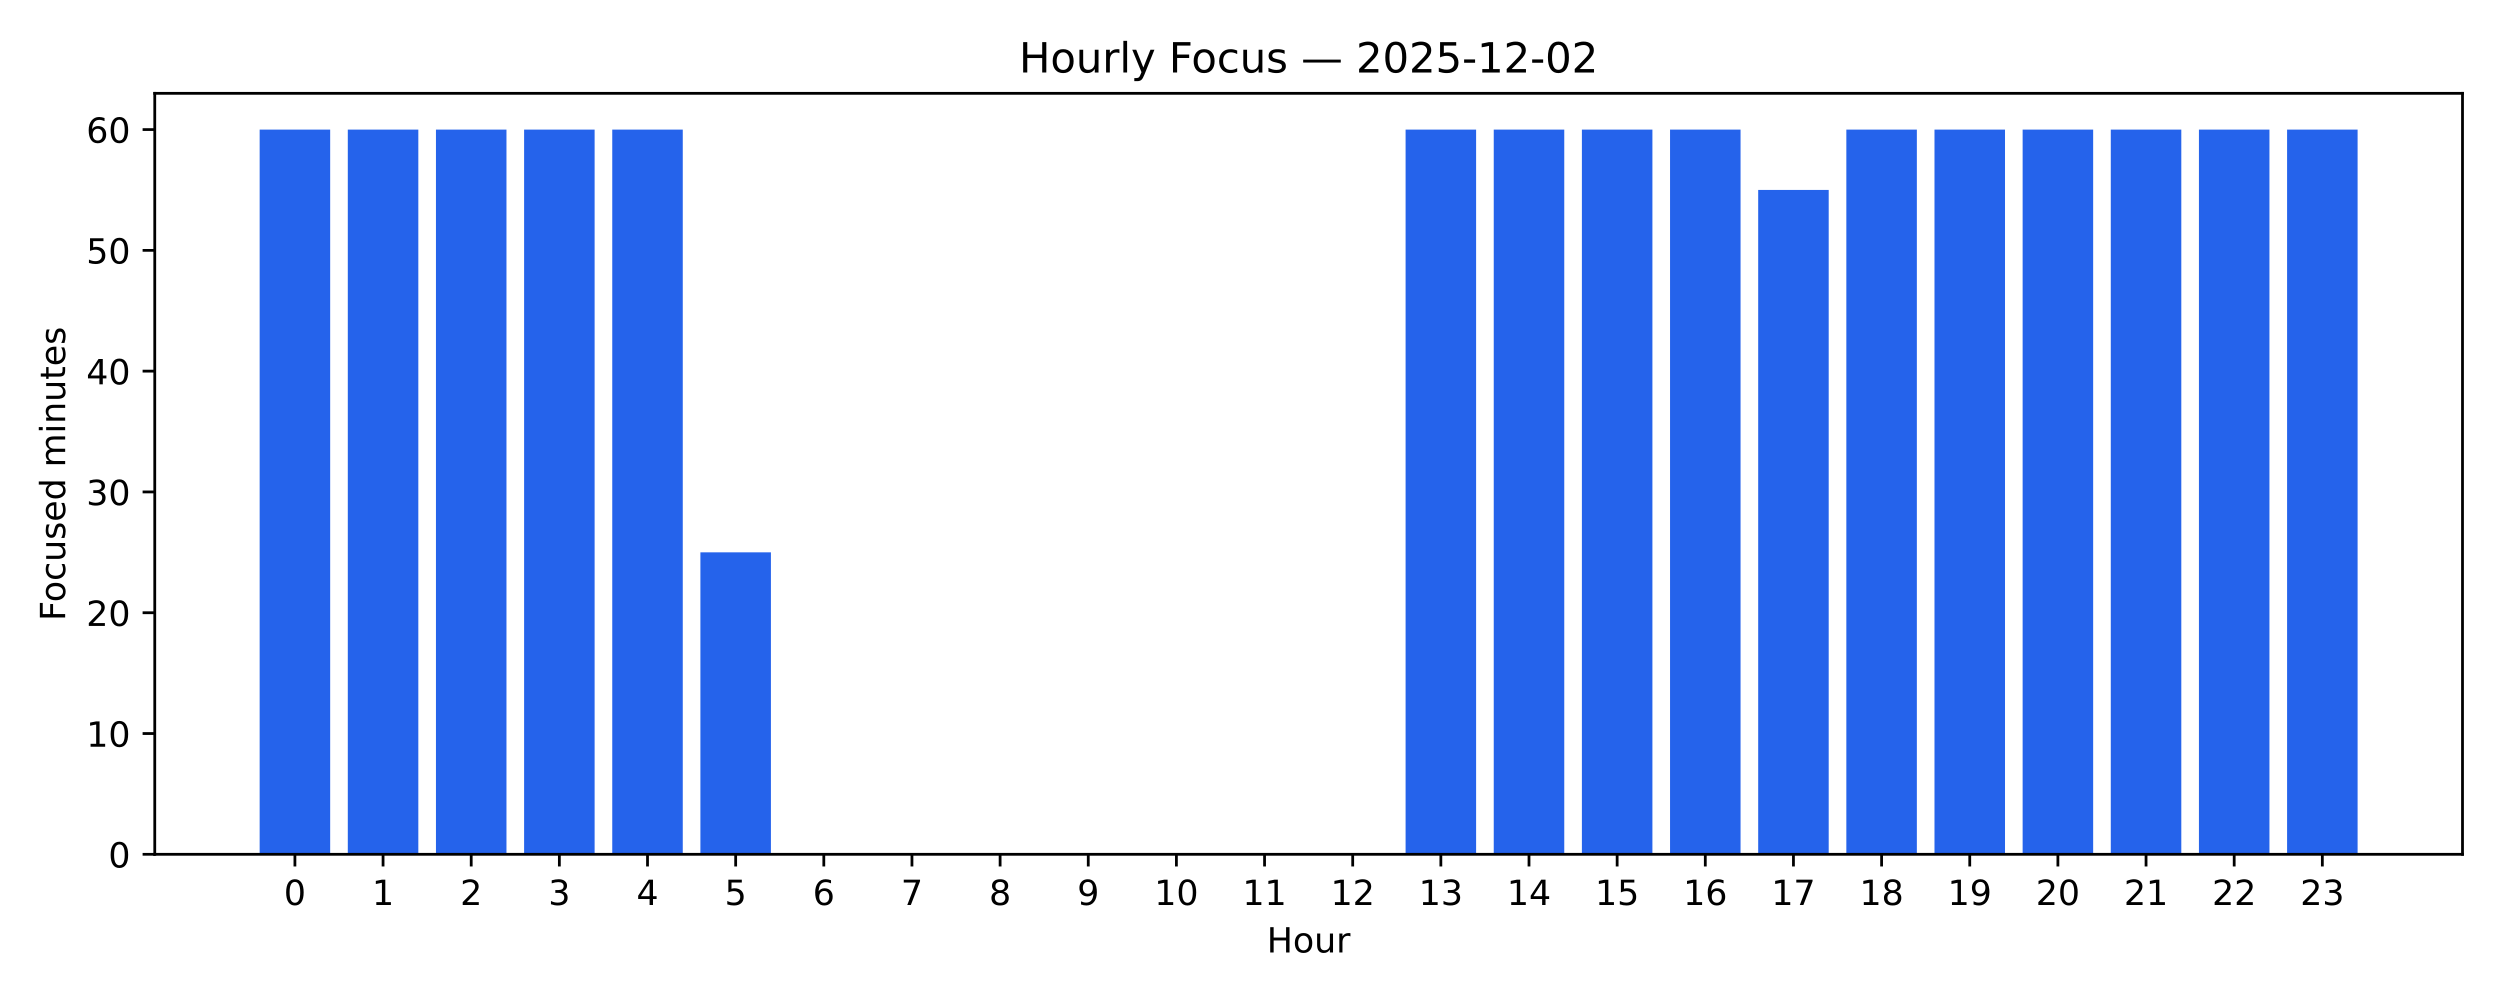
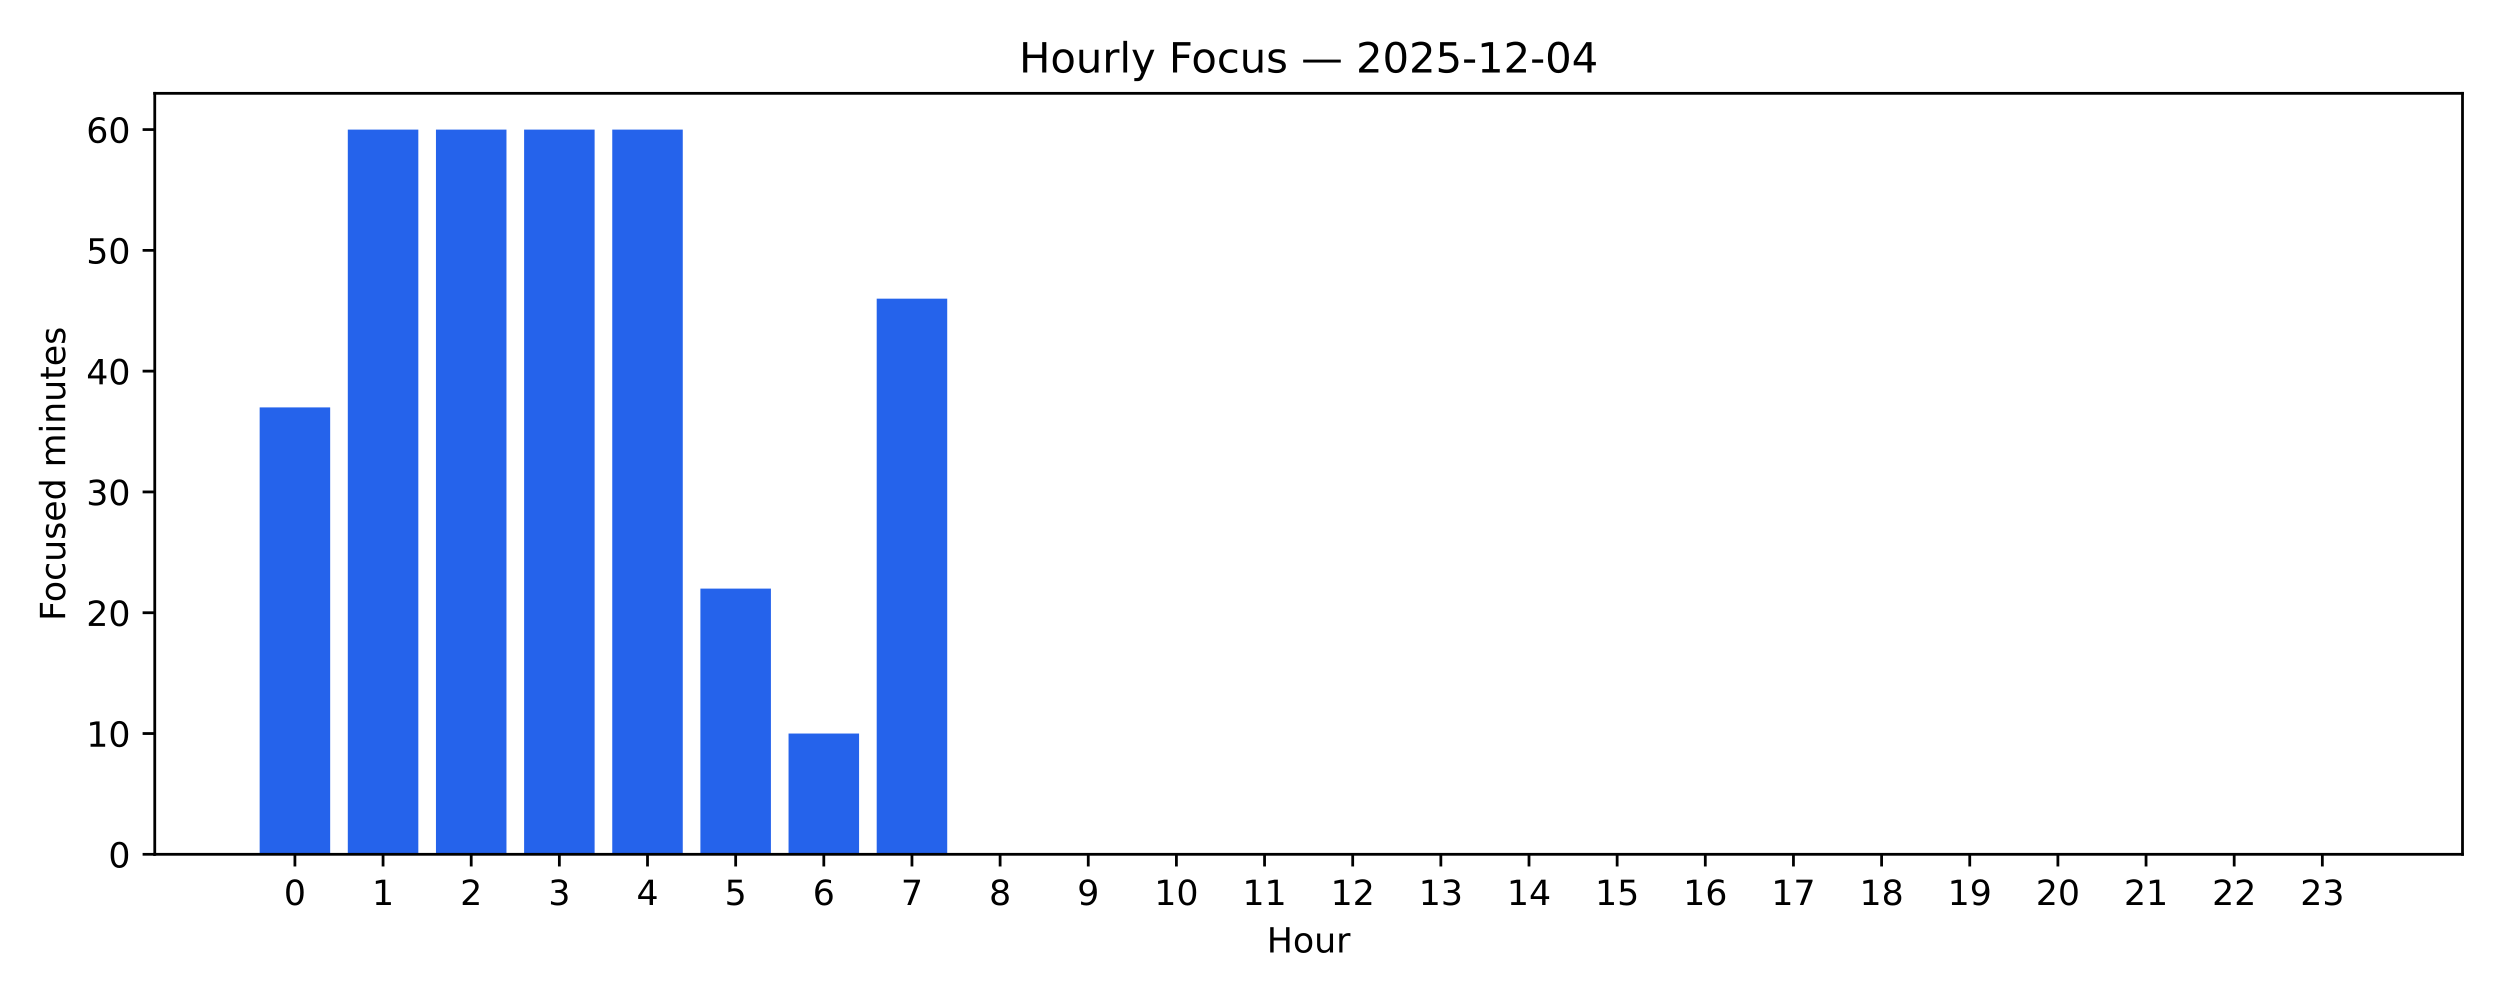
<svg xmlns="http://www.w3.org/2000/svg" xmlns:xlink="http://www.w3.org/1999/xlink" width="720pt" height="288pt" viewBox="0 0 720 288" version="1.1">
  <defs>
    <style type="text/css">*{stroke-linejoin: round; stroke-linecap: butt}</style>
  </defs>
  <g id="figure_1">
    <g id="patch_1">
      <path d="M 0 288  L 720 288  L 720 0  L 0 0  z " style="fill: #ffffff" />
    </g>
    <g id="axes_1">
      <g id="patch_2">
        <path d="M 44.57 246.04  L 709.2 246.04  L 709.2 26.88  L 44.57 26.88  z " style="fill: #ffffff" />
      </g>
      <g id="patch_3">
-         <path d="M 74.78 246.04  L 95.09 246.04  L 95.09 37.316  L 74.78 37.316  z " clip-path="url(#p744bc61adc)" style="fill: #2563eb" />
+         <path d="M 74.78 246.04  L 95.09 246.04  L 95.09 117.327  L 74.78 117.327  z " clip-path="url(#p44b646c341)" style="fill: #2563eb" />
      </g>
      <g id="patch_4">
-         <path d="M 100.167 246.04  L 120.477 246.04  L 120.477 37.316  L 100.167 37.316  z " clip-path="url(#p744bc61adc)" style="fill: #2563eb" />
+         <path d="M 100.167 246.04  L 120.477 246.04  L 120.477 37.316  L 100.167 37.316  z " clip-path="url(#p44b646c341)" style="fill: #2563eb" />
      </g>
      <g id="patch_5">
-         <path d="M 125.554 246.04  L 145.864 246.04  L 145.864 37.316  L 125.554 37.316  z " clip-path="url(#p744bc61adc)" style="fill: #2563eb" />
+         <path d="M 125.554 246.04  L 145.864 246.04  L 145.864 37.316  L 125.554 37.316  z " clip-path="url(#p44b646c341)" style="fill: #2563eb" />
      </g>
      <g id="patch_6">
-         <path d="M 150.941 246.04  L 171.251 246.04  L 171.251 37.316  L 150.941 37.316  z " clip-path="url(#p744bc61adc)" style="fill: #2563eb" />
+         <path d="M 150.941 246.04  L 171.251 246.04  L 171.251 37.316  L 150.941 37.316  z " clip-path="url(#p44b646c341)" style="fill: #2563eb" />
      </g>
      <g id="patch_7">
-         <path d="M 176.328 246.04  L 196.638 246.04  L 196.638 37.316  L 176.328 37.316  z " clip-path="url(#p744bc61adc)" style="fill: #2563eb" />
+         <path d="M 176.328 246.04  L 196.638 246.04  L 196.638 37.316  L 176.328 37.316  z " clip-path="url(#p44b646c341)" style="fill: #2563eb" />
      </g>
      <g id="patch_8">
-         <path d="M 201.715 246.04  L 222.025 246.04  L 222.025 159.072  L 201.715 159.072  z " clip-path="url(#p744bc61adc)" style="fill: #2563eb" />
+         <path d="M 201.715 246.04  L 222.025 246.04  L 222.025 169.508  L 201.715 169.508  z " clip-path="url(#p44b646c341)" style="fill: #2563eb" />
      </g>
      <g id="patch_9">
-         <path d="M 227.102 246.04  L 247.412 246.04  L 247.412 246.04  L 227.102 246.04  z " clip-path="url(#p744bc61adc)" style="fill: #2563eb" />
+         <path d="M 227.102 246.04  L 247.412 246.04  L 247.412 211.253  L 227.102 211.253  z " clip-path="url(#p44b646c341)" style="fill: #2563eb" />
      </g>
      <g id="patch_10">
-         <path d="M 252.489 246.04  L 272.799 246.04  L 272.799 246.04  L 252.489 246.04  z " clip-path="url(#p744bc61adc)" style="fill: #2563eb" />
+         <path d="M 252.489 246.04  L 272.799 246.04  L 272.799 86.018  L 252.489 86.018  z " clip-path="url(#p44b646c341)" style="fill: #2563eb" />
      </g>
      <g id="patch_11">
-         <path d="M 277.876 246.04  L 298.185 246.04  L 298.185 246.04  L 277.876 246.04  z " clip-path="url(#p744bc61adc)" style="fill: #2563eb" />
+         <path d="M 277.876 246.04  L 298.185 246.04  L 298.185 246.04  L 277.876 246.04  z " clip-path="url(#p44b646c341)" style="fill: #2563eb" />
      </g>
      <g id="patch_12">
-         <path d="M 303.263 246.04  L 323.572 246.04  L 323.572 246.04  L 303.263 246.04  z " clip-path="url(#p744bc61adc)" style="fill: #2563eb" />
+         <path d="M 303.263 246.04  L 323.572 246.04  L 323.572 246.04  L 303.263 246.04  z " clip-path="url(#p44b646c341)" style="fill: #2563eb" />
      </g>
      <g id="patch_13">
-         <path d="M 328.65 246.04  L 348.959 246.04  L 348.959 246.04  L 328.65 246.04  z " clip-path="url(#p744bc61adc)" style="fill: #2563eb" />
+         <path d="M 328.65 246.04  L 348.959 246.04  L 348.959 246.04  L 328.65 246.04  z " clip-path="url(#p44b646c341)" style="fill: #2563eb" />
      </g>
      <g id="patch_14">
-         <path d="M 354.037 246.04  L 374.346 246.04  L 374.346 246.04  L 354.037 246.04  z " clip-path="url(#p744bc61adc)" style="fill: #2563eb" />
+         <path d="M 354.037 246.04  L 374.346 246.04  L 374.346 246.04  L 354.037 246.04  z " clip-path="url(#p44b646c341)" style="fill: #2563eb" />
      </g>
      <g id="patch_15">
-         <path d="M 379.424 246.04  L 399.733 246.04  L 399.733 246.04  L 379.424 246.04  z " clip-path="url(#p744bc61adc)" style="fill: #2563eb" />
+         <path d="M 379.424 246.04  L 399.733 246.04  L 399.733 246.04  L 379.424 246.04  z " clip-path="url(#p44b646c341)" style="fill: #2563eb" />
      </g>
      <g id="patch_16">
-         <path d="M 404.811 246.04  L 425.12 246.04  L 425.12 37.316  L 404.811 37.316  z " clip-path="url(#p744bc61adc)" style="fill: #2563eb" />
+         <path d="M 404.811 246.04  L 425.12 246.04  L 425.12 246.04  L 404.811 246.04  z " clip-path="url(#p44b646c341)" style="fill: #2563eb" />
      </g>
      <g id="patch_17">
-         <path d="M 430.198 246.04  L 450.507 246.04  L 450.507 37.316  L 430.198 37.316  z " clip-path="url(#p744bc61adc)" style="fill: #2563eb" />
+         <path d="M 430.198 246.04  L 450.507 246.04  L 450.507 246.04  L 430.198 246.04  z " clip-path="url(#p44b646c341)" style="fill: #2563eb" />
      </g>
      <g id="patch_18">
-         <path d="M 455.585 246.04  L 475.894 246.04  L 475.894 37.316  L 455.585 37.316  z " clip-path="url(#p744bc61adc)" style="fill: #2563eb" />
+         <path d="M 455.585 246.04  L 475.894 246.04  L 475.894 246.04  L 455.585 246.04  z " clip-path="url(#p44b646c341)" style="fill: #2563eb" />
      </g>
      <g id="patch_19">
-         <path d="M 480.971 246.04  L 501.281 246.04  L 501.281 37.316  L 480.971 37.316  z " clip-path="url(#p744bc61adc)" style="fill: #2563eb" />
+         <path d="M 480.971 246.04  L 501.281 246.04  L 501.281 246.04  L 480.971 246.04  z " clip-path="url(#p44b646c341)" style="fill: #2563eb" />
      </g>
      <g id="patch_20">
-         <path d="M 506.358 246.04  L 526.668 246.04  L 526.668 54.71  L 506.358 54.71  z " clip-path="url(#p744bc61adc)" style="fill: #2563eb" />
+         <path d="M 506.358 246.04  L 526.668 246.04  L 526.668 246.04  L 506.358 246.04  z " clip-path="url(#p44b646c341)" style="fill: #2563eb" />
      </g>
      <g id="patch_21">
-         <path d="M 531.745 246.04  L 552.055 246.04  L 552.055 37.316  L 531.745 37.316  z " clip-path="url(#p744bc61adc)" style="fill: #2563eb" />
+         <path d="M 531.745 246.04  L 552.055 246.04  L 552.055 246.04  L 531.745 246.04  z " clip-path="url(#p44b646c341)" style="fill: #2563eb" />
      </g>
      <g id="patch_22">
-         <path d="M 557.132 246.04  L 577.442 246.04  L 577.442 37.316  L 557.132 37.316  z " clip-path="url(#p744bc61adc)" style="fill: #2563eb" />
+         <path d="M 557.132 246.04  L 577.442 246.04  L 577.442 246.04  L 557.132 246.04  z " clip-path="url(#p44b646c341)" style="fill: #2563eb" />
      </g>
      <g id="patch_23">
-         <path d="M 582.519 246.04  L 602.829 246.04  L 602.829 37.316  L 582.519 37.316  z " clip-path="url(#p744bc61adc)" style="fill: #2563eb" />
+         <path d="M 582.519 246.04  L 602.829 246.04  L 602.829 246.04  L 582.519 246.04  z " clip-path="url(#p44b646c341)" style="fill: #2563eb" />
      </g>
      <g id="patch_24">
-         <path d="M 607.906 246.04  L 628.216 246.04  L 628.216 37.316  L 607.906 37.316  z " clip-path="url(#p744bc61adc)" style="fill: #2563eb" />
+         <path d="M 607.906 246.04  L 628.216 246.04  L 628.216 246.04  L 607.906 246.04  z " clip-path="url(#p44b646c341)" style="fill: #2563eb" />
      </g>
      <g id="patch_25">
-         <path d="M 633.293 246.04  L 653.603 246.04  L 653.603 37.316  L 633.293 37.316  z " clip-path="url(#p744bc61adc)" style="fill: #2563eb" />
+         <path d="M 633.293 246.04  L 653.603 246.04  L 653.603 246.04  L 633.293 246.04  z " clip-path="url(#p44b646c341)" style="fill: #2563eb" />
      </g>
      <g id="patch_26">
-         <path d="M 658.68 246.04  L 678.99 246.04  L 678.99 37.316  L 658.68 37.316  z " clip-path="url(#p744bc61adc)" style="fill: #2563eb" />
+         <path d="M 658.68 246.04  L 678.99 246.04  L 678.99 246.04  L 658.68 246.04  z " clip-path="url(#p44b646c341)" style="fill: #2563eb" />
      </g>
      <g id="matplotlib.axis_1">
        <g id="xtick_1">
          <g id="line2d_1">
            <defs>
-               <path id="m85d4007781" d="M 0 0  L 0 3.5  " style="stroke: #000000; stroke-width: 0.8" />
+               <path id="ma6673af08f" d="M 0 0  L 0 3.5  " style="stroke: #000000; stroke-width: 0.8" />
            </defs>
            <g>
-               <use xlink:href="#m85d4007781" x="84.935" y="246.04" style="stroke: #000000; stroke-width: 0.8" />
+               <use xlink:href="#ma6673af08f" x="84.935" y="246.04" style="stroke: #000000; stroke-width: 0.8" />
            </g>
          </g>
          <g id="text_1">
            <g transform="translate(81.75398 260.6384) scale(0.1 -0.1)">
              <defs>
                <path id="DejaVuSans-30" d="M 2034 4250  Q 1547 4250 1301 3770  Q 1056 3291 1056 2328  Q 1056 1369 1301 889  Q 1547 409 2034 409  Q 2525 409 2770 889  Q 3016 1369 3016 2328  Q 3016 3291 2770 3770  Q 2525 4250 2034 4250  z M 2034 4750  Q 2819 4750 3233 4129  Q 3647 3509 3647 2328  Q 3647 1150 3233 529  Q 2819 -91 2034 -91  Q 1250 -91 836 529  Q 422 1150 422 2328  Q 422 3509 836 4129  Q 1250 4750 2034 4750  z " transform="scale(0.015625)" />
              </defs>
              <use xlink:href="#DejaVuSans-30" />
            </g>
          </g>
        </g>
        <g id="xtick_2">
          <g id="line2d_2">
            <g>
-               <use xlink:href="#m85d4007781" x="110.322" y="246.04" style="stroke: #000000; stroke-width: 0.8" />
+               <use xlink:href="#ma6673af08f" x="110.322" y="246.04" style="stroke: #000000; stroke-width: 0.8" />
            </g>
          </g>
          <g id="text_2">
            <g transform="translate(107.1409 260.6384) scale(0.1 -0.1)">
              <defs>
                <path id="DejaVuSans-31" d="M 794 531  L 1825 531  L 1825 4091  L 703 3866  L 703 4441  L 1819 4666  L 2450 4666  L 2450 531  L 3481 531  L 3481 0  L 794 0  L 794 531  z " transform="scale(0.015625)" />
              </defs>
              <use xlink:href="#DejaVuSans-31" />
            </g>
          </g>
        </g>
        <g id="xtick_3">
          <g id="line2d_3">
            <g>
-               <use xlink:href="#m85d4007781" x="135.709" y="246.04" style="stroke: #000000; stroke-width: 0.8" />
+               <use xlink:href="#ma6673af08f" x="135.709" y="246.04" style="stroke: #000000; stroke-width: 0.8" />
            </g>
          </g>
          <g id="text_3">
            <g transform="translate(132.5279 260.6384) scale(0.1 -0.1)">
              <defs>
                <path id="DejaVuSans-32" d="M 1228 531  L 3431 531  L 3431 0  L 469 0  L 469 531  Q 828 903 1448 1529  Q 2069 2156 2228 2338  Q 2531 2678 2651 2914  Q 2772 3150 2772 3378  Q 2772 3750 2511 3984  Q 2250 4219 1831 4219  Q 1534 4219 1204 4116  Q 875 4013 500 3803  L 500 4441  Q 881 4594 1212 4672  Q 1544 4750 1819 4750  Q 2544 4750 2975 4387  Q 3406 4025 3406 3419  Q 3406 3131 3298 2873  Q 3191 2616 2906 2266  Q 2828 2175 2409 1742  Q 1991 1309 1228 531  z " transform="scale(0.015625)" />
              </defs>
              <use xlink:href="#DejaVuSans-32" />
            </g>
          </g>
        </g>
        <g id="xtick_4">
          <g id="line2d_4">
            <g>
-               <use xlink:href="#m85d4007781" x="161.096" y="246.04" style="stroke: #000000; stroke-width: 0.8" />
+               <use xlink:href="#ma6673af08f" x="161.096" y="246.04" style="stroke: #000000; stroke-width: 0.8" />
            </g>
          </g>
          <g id="text_4">
            <g transform="translate(157.9148 260.6384) scale(0.1 -0.1)">
              <defs>
                <path id="DejaVuSans-33" d="M 2597 2516  Q 3050 2419 3304 2112  Q 3559 1806 3559 1356  Q 3559 666 3084 287  Q 2609 -91 1734 -91  Q 1441 -91 1130 -33  Q 819 25 488 141  L 488 750  Q 750 597 1062 519  Q 1375 441 1716 441  Q 2309 441 2620 675  Q 2931 909 2931 1356  Q 2931 1769 2642 2001  Q 2353 2234 1838 2234  L 1294 2234  L 1294 2753  L 1863 2753  Q 2328 2753 2575 2939  Q 2822 3125 2822 3475  Q 2822 3834 2567 4026  Q 2313 4219 1838 4219  Q 1578 4219 1281 4162  Q 984 4106 628 3988  L 628 4550  Q 988 4650 1302 4700  Q 1616 4750 1894 4750  Q 2613 4750 3031 4423  Q 3450 4097 3450 3541  Q 3450 3153 3228 2886  Q 3006 2619 2597 2516  z " transform="scale(0.015625)" />
              </defs>
              <use xlink:href="#DejaVuSans-33" />
            </g>
          </g>
        </g>
        <g id="xtick_5">
          <g id="line2d_5">
            <g>
-               <use xlink:href="#m85d4007781" x="186.483" y="246.04" style="stroke: #000000; stroke-width: 0.8" />
+               <use xlink:href="#ma6673af08f" x="186.483" y="246.04" style="stroke: #000000; stroke-width: 0.8" />
            </g>
          </g>
          <g id="text_5">
            <g transform="translate(183.3017 260.6384) scale(0.1 -0.1)">
              <defs>
                <path id="DejaVuSans-34" d="M 2419 4116  L 825 1625  L 2419 1625  L 2419 4116  z M 2253 4666  L 3047 4666  L 3047 1625  L 3713 1625  L 3713 1100  L 3047 1100  L 3047 0  L 2419 0  L 2419 1100  L 313 1100  L 313 1709  L 2253 4666  z " transform="scale(0.015625)" />
              </defs>
              <use xlink:href="#DejaVuSans-34" />
            </g>
          </g>
        </g>
        <g id="xtick_6">
          <g id="line2d_6">
            <g>
-               <use xlink:href="#m85d4007781" x="211.87" y="246.04" style="stroke: #000000; stroke-width: 0.8" />
+               <use xlink:href="#ma6673af08f" x="211.87" y="246.04" style="stroke: #000000; stroke-width: 0.8" />
            </g>
          </g>
          <g id="text_6">
            <g transform="translate(208.6887 260.6384) scale(0.1 -0.1)">
              <defs>
                <path id="DejaVuSans-35" d="M 691 4666  L 3169 4666  L 3169 4134  L 1269 4134  L 1269 2991  Q 1406 3038 1543 3061  Q 1681 3084 1819 3084  Q 2600 3084 3056 2656  Q 3513 2228 3513 1497  Q 3513 744 3044 326  Q 2575 -91 1722 -91  Q 1428 -91 1123 -41  Q 819 9 494 109  L 494 744  Q 775 591 1075 516  Q 1375 441 1709 441  Q 2250 441 2565 725  Q 2881 1009 2881 1497  Q 2881 1984 2565 2268  Q 2250 2553 1709 2553  Q 1456 2553 1204 2497  Q 953 2441 691 2322  L 691 4666  z " transform="scale(0.015625)" />
              </defs>
              <use xlink:href="#DejaVuSans-35" />
            </g>
          </g>
        </g>
        <g id="xtick_7">
          <g id="line2d_7">
            <g>
-               <use xlink:href="#m85d4007781" x="237.257" y="246.04" style="stroke: #000000; stroke-width: 0.8" />
+               <use xlink:href="#ma6673af08f" x="237.257" y="246.04" style="stroke: #000000; stroke-width: 0.8" />
            </g>
          </g>
          <g id="text_7">
            <g transform="translate(234.0756 260.6384) scale(0.1 -0.1)">
              <defs>
                <path id="DejaVuSans-36" d="M 2113 2584  Q 1688 2584 1439 2293  Q 1191 2003 1191 1497  Q 1191 994 1439 701  Q 1688 409 2113 409  Q 2538 409 2786 701  Q 3034 994 3034 1497  Q 3034 2003 2786 2293  Q 2538 2584 2113 2584  z M 3366 4563  L 3366 3988  Q 3128 4100 2886 4159  Q 2644 4219 2406 4219  Q 1781 4219 1451 3797  Q 1122 3375 1075 2522  Q 1259 2794 1537 2939  Q 1816 3084 2150 3084  Q 2853 3084 3261 2657  Q 3669 2231 3669 1497  Q 3669 778 3244 343  Q 2819 -91 2113 -91  Q 1303 -91 875 529  Q 447 1150 447 2328  Q 447 3434 972 4092  Q 1497 4750 2381 4750  Q 2619 4750 2861 4703  Q 3103 4656 3366 4563  z " transform="scale(0.015625)" />
              </defs>
              <use xlink:href="#DejaVuSans-36" />
            </g>
          </g>
        </g>
        <g id="xtick_8">
          <g id="line2d_8">
            <g>
-               <use xlink:href="#m85d4007781" x="262.644" y="246.04" style="stroke: #000000; stroke-width: 0.8" />
+               <use xlink:href="#ma6673af08f" x="262.644" y="246.04" style="stroke: #000000; stroke-width: 0.8" />
            </g>
          </g>
          <g id="text_8">
            <g transform="translate(259.4625 260.6384) scale(0.1 -0.1)">
              <defs>
                <path id="DejaVuSans-37" d="M 525 4666  L 3525 4666  L 3525 4397  L 1831 0  L 1172 0  L 2766 4134  L 525 4134  L 525 4666  z " transform="scale(0.015625)" />
              </defs>
              <use xlink:href="#DejaVuSans-37" />
            </g>
          </g>
        </g>
        <g id="xtick_9">
          <g id="line2d_9">
            <g>
-               <use xlink:href="#m85d4007781" x="288.031" y="246.04" style="stroke: #000000; stroke-width: 0.8" />
+               <use xlink:href="#ma6673af08f" x="288.031" y="246.04" style="stroke: #000000; stroke-width: 0.8" />
            </g>
          </g>
          <g id="text_9">
            <g transform="translate(284.8495 260.6384) scale(0.1 -0.1)">
              <defs>
                <path id="DejaVuSans-38" d="M 2034 2216  Q 1584 2216 1326 1975  Q 1069 1734 1069 1313  Q 1069 891 1326 650  Q 1584 409 2034 409  Q 2484 409 2743 651  Q 3003 894 3003 1313  Q 3003 1734 2745 1975  Q 2488 2216 2034 2216  z M 1403 2484  Q 997 2584 770 2862  Q 544 3141 544 3541  Q 544 4100 942 4425  Q 1341 4750 2034 4750  Q 2731 4750 3128 4425  Q 3525 4100 3525 3541  Q 3525 3141 3298 2862  Q 3072 2584 2669 2484  Q 3125 2378 3379 2068  Q 3634 1759 3634 1313  Q 3634 634 3220 271  Q 2806 -91 2034 -91  Q 1263 -91 848 271  Q 434 634 434 1313  Q 434 1759 690 2068  Q 947 2378 1403 2484  z M 1172 3481  Q 1172 3119 1398 2916  Q 1625 2713 2034 2713  Q 2441 2713 2670 2916  Q 2900 3119 2900 3481  Q 2900 3844 2670 4047  Q 2441 4250 2034 4250  Q 1625 4250 1398 4047  Q 1172 3844 1172 3481  z " transform="scale(0.015625)" />
              </defs>
              <use xlink:href="#DejaVuSans-38" />
            </g>
          </g>
        </g>
        <g id="xtick_10">
          <g id="line2d_10">
            <g>
-               <use xlink:href="#m85d4007781" x="313.418" y="246.04" style="stroke: #000000; stroke-width: 0.8" />
+               <use xlink:href="#ma6673af08f" x="313.418" y="246.04" style="stroke: #000000; stroke-width: 0.8" />
            </g>
          </g>
          <g id="text_10">
            <g transform="translate(310.2364 260.6384) scale(0.1 -0.1)">
              <defs>
                <path id="DejaVuSans-39" d="M 703 97  L 703 672  Q 941 559 1184 500  Q 1428 441 1663 441  Q 2288 441 2617 861  Q 2947 1281 2994 2138  Q 2813 1869 2534 1725  Q 2256 1581 1919 1581  Q 1219 1581 811 2004  Q 403 2428 403 3163  Q 403 3881 828 4315  Q 1253 4750 1959 4750  Q 2769 4750 3195 4129  Q 3622 3509 3622 2328  Q 3622 1225 3098 567  Q 2575 -91 1691 -91  Q 1453 -91 1209 -44  Q 966 3 703 97  z M 1959 2075  Q 2384 2075 2632 2365  Q 2881 2656 2881 3163  Q 2881 3666 2632 3958  Q 2384 4250 1959 4250  Q 1534 4250 1286 3958  Q 1038 3666 1038 3163  Q 1038 2656 1286 2365  Q 1534 2075 1959 2075  z " transform="scale(0.015625)" />
              </defs>
              <use xlink:href="#DejaVuSans-39" />
            </g>
          </g>
        </g>
        <g id="xtick_11">
          <g id="line2d_11">
            <g>
-               <use xlink:href="#m85d4007781" x="338.805" y="246.04" style="stroke: #000000; stroke-width: 0.8" />
+               <use xlink:href="#ma6673af08f" x="338.805" y="246.04" style="stroke: #000000; stroke-width: 0.8" />
            </g>
          </g>
          <g id="text_11">
            <g transform="translate(332.4421 260.6384) scale(0.1 -0.1)">
              <use xlink:href="#DejaVuSans-31" />
              <use xlink:href="#DejaVuSans-30" transform="translate(63.62305 0)" />
            </g>
          </g>
        </g>
        <g id="xtick_12">
          <g id="line2d_12">
            <g>
-               <use xlink:href="#m85d4007781" x="364.192" y="246.04" style="stroke: #000000; stroke-width: 0.8" />
+               <use xlink:href="#ma6673af08f" x="364.192" y="246.04" style="stroke: #000000; stroke-width: 0.8" />
            </g>
          </g>
          <g id="text_12">
            <g transform="translate(357.829 260.6384) scale(0.1 -0.1)">
              <use xlink:href="#DejaVuSans-31" />
              <use xlink:href="#DejaVuSans-31" transform="translate(63.62305 0)" />
            </g>
          </g>
        </g>
        <g id="xtick_13">
          <g id="line2d_13">
            <g>
-               <use xlink:href="#m85d4007781" x="389.578" y="246.04" style="stroke: #000000; stroke-width: 0.8" />
+               <use xlink:href="#ma6673af08f" x="389.578" y="246.04" style="stroke: #000000; stroke-width: 0.8" />
            </g>
          </g>
          <g id="text_13">
            <g transform="translate(383.216 260.6384) scale(0.1 -0.1)">
              <use xlink:href="#DejaVuSans-31" />
              <use xlink:href="#DejaVuSans-32" transform="translate(63.62305 0)" />
            </g>
          </g>
        </g>
        <g id="xtick_14">
          <g id="line2d_14">
            <g>
-               <use xlink:href="#m85d4007781" x="414.965" y="246.04" style="stroke: #000000; stroke-width: 0.8" />
+               <use xlink:href="#ma6673af08f" x="414.965" y="246.04" style="stroke: #000000; stroke-width: 0.8" />
            </g>
          </g>
          <g id="text_14">
            <g transform="translate(408.6029 260.6384) scale(0.1 -0.1)">
              <use xlink:href="#DejaVuSans-31" />
              <use xlink:href="#DejaVuSans-33" transform="translate(63.62305 0)" />
            </g>
          </g>
        </g>
        <g id="xtick_15">
          <g id="line2d_15">
            <g>
-               <use xlink:href="#m85d4007781" x="440.352" y="246.04" style="stroke: #000000; stroke-width: 0.8" />
+               <use xlink:href="#ma6673af08f" x="440.352" y="246.04" style="stroke: #000000; stroke-width: 0.8" />
            </g>
          </g>
          <g id="text_15">
            <g transform="translate(433.9898 260.6384) scale(0.1 -0.1)">
              <use xlink:href="#DejaVuSans-31" />
              <use xlink:href="#DejaVuSans-34" transform="translate(63.62305 0)" />
            </g>
          </g>
        </g>
        <g id="xtick_16">
          <g id="line2d_16">
            <g>
-               <use xlink:href="#m85d4007781" x="465.739" y="246.04" style="stroke: #000000; stroke-width: 0.8" />
+               <use xlink:href="#ma6673af08f" x="465.739" y="246.04" style="stroke: #000000; stroke-width: 0.8" />
            </g>
          </g>
          <g id="text_16">
            <g transform="translate(459.3768 260.6384) scale(0.1 -0.1)">
              <use xlink:href="#DejaVuSans-31" />
              <use xlink:href="#DejaVuSans-35" transform="translate(63.62305 0)" />
            </g>
          </g>
        </g>
        <g id="xtick_17">
          <g id="line2d_17">
            <g>
-               <use xlink:href="#m85d4007781" x="491.126" y="246.04" style="stroke: #000000; stroke-width: 0.8" />
+               <use xlink:href="#ma6673af08f" x="491.126" y="246.04" style="stroke: #000000; stroke-width: 0.8" />
            </g>
          </g>
          <g id="text_17">
            <g transform="translate(484.7637 260.6384) scale(0.1 -0.1)">
              <use xlink:href="#DejaVuSans-31" />
              <use xlink:href="#DejaVuSans-36" transform="translate(63.62305 0)" />
            </g>
          </g>
        </g>
        <g id="xtick_18">
          <g id="line2d_18">
            <g>
-               <use xlink:href="#m85d4007781" x="516.513" y="246.04" style="stroke: #000000; stroke-width: 0.8" />
+               <use xlink:href="#ma6673af08f" x="516.513" y="246.04" style="stroke: #000000; stroke-width: 0.8" />
            </g>
          </g>
          <g id="text_18">
            <g transform="translate(510.1507 260.6384) scale(0.1 -0.1)">
              <use xlink:href="#DejaVuSans-31" />
              <use xlink:href="#DejaVuSans-37" transform="translate(63.62305 0)" />
            </g>
          </g>
        </g>
        <g id="xtick_19">
          <g id="line2d_19">
            <g>
-               <use xlink:href="#m85d4007781" x="541.9" y="246.04" style="stroke: #000000; stroke-width: 0.8" />
+               <use xlink:href="#ma6673af08f" x="541.9" y="246.04" style="stroke: #000000; stroke-width: 0.8" />
            </g>
          </g>
          <g id="text_19">
            <g transform="translate(535.5376 260.6384) scale(0.1 -0.1)">
              <use xlink:href="#DejaVuSans-31" />
              <use xlink:href="#DejaVuSans-38" transform="translate(63.62305 0)" />
            </g>
          </g>
        </g>
        <g id="xtick_20">
          <g id="line2d_20">
            <g>
-               <use xlink:href="#m85d4007781" x="567.287" y="246.04" style="stroke: #000000; stroke-width: 0.8" />
+               <use xlink:href="#ma6673af08f" x="567.287" y="246.04" style="stroke: #000000; stroke-width: 0.8" />
            </g>
          </g>
          <g id="text_20">
            <g transform="translate(560.9245 260.6384) scale(0.1 -0.1)">
              <use xlink:href="#DejaVuSans-31" />
              <use xlink:href="#DejaVuSans-39" transform="translate(63.62305 0)" />
            </g>
          </g>
        </g>
        <g id="xtick_21">
          <g id="line2d_21">
            <g>
-               <use xlink:href="#m85d4007781" x="592.674" y="246.04" style="stroke: #000000; stroke-width: 0.8" />
+               <use xlink:href="#ma6673af08f" x="592.674" y="246.04" style="stroke: #000000; stroke-width: 0.8" />
            </g>
          </g>
          <g id="text_21">
            <g transform="translate(586.3115 260.6384) scale(0.1 -0.1)">
              <use xlink:href="#DejaVuSans-32" />
              <use xlink:href="#DejaVuSans-30" transform="translate(63.62305 0)" />
            </g>
          </g>
        </g>
        <g id="xtick_22">
          <g id="line2d_22">
            <g>
-               <use xlink:href="#m85d4007781" x="618.061" y="246.04" style="stroke: #000000; stroke-width: 0.8" />
+               <use xlink:href="#ma6673af08f" x="618.061" y="246.04" style="stroke: #000000; stroke-width: 0.8" />
            </g>
          </g>
          <g id="text_22">
            <g transform="translate(611.6984 260.6384) scale(0.1 -0.1)">
              <use xlink:href="#DejaVuSans-32" />
              <use xlink:href="#DejaVuSans-31" transform="translate(63.62305 0)" />
            </g>
          </g>
        </g>
        <g id="xtick_23">
          <g id="line2d_23">
            <g>
-               <use xlink:href="#m85d4007781" x="643.448" y="246.04" style="stroke: #000000; stroke-width: 0.8" />
+               <use xlink:href="#ma6673af08f" x="643.448" y="246.04" style="stroke: #000000; stroke-width: 0.8" />
            </g>
          </g>
          <g id="text_23">
            <g transform="translate(637.0853 260.6384) scale(0.1 -0.1)">
              <use xlink:href="#DejaVuSans-32" />
              <use xlink:href="#DejaVuSans-32" transform="translate(63.62305 0)" />
            </g>
          </g>
        </g>
        <g id="xtick_24">
          <g id="line2d_24">
            <g>
-               <use xlink:href="#m85d4007781" x="668.835" y="246.04" style="stroke: #000000; stroke-width: 0.8" />
+               <use xlink:href="#ma6673af08f" x="668.835" y="246.04" style="stroke: #000000; stroke-width: 0.8" />
            </g>
          </g>
          <g id="text_24">
            <g transform="translate(662.4723 260.6384) scale(0.1 -0.1)">
              <use xlink:href="#DejaVuSans-32" />
              <use xlink:href="#DejaVuSans-33" transform="translate(63.62305 0)" />
            </g>
          </g>
        </g>
        <g id="text_25">
          <g transform="translate(364.8413 274.3166) scale(0.1 -0.1)">
            <defs>
              <path id="DejaVuSans-48" d="M 628 4666  L 1259 4666  L 1259 2753  L 3553 2753  L 3553 4666  L 4184 4666  L 4184 0  L 3553 0  L 3553 2222  L 1259 2222  L 1259 0  L 628 0  L 628 4666  z " transform="scale(0.015625)" />
              <path id="DejaVuSans-6f" d="M 1959 3097  Q 1497 3097 1228 2736  Q 959 2375 959 1747  Q 959 1119 1226 758  Q 1494 397 1959 397  Q 2419 397 2687 759  Q 2956 1122 2956 1747  Q 2956 2369 2687 2733  Q 2419 3097 1959 3097  z M 1959 3584  Q 2709 3584 3137 3096  Q 3566 2609 3566 1747  Q 3566 888 3137 398  Q 2709 -91 1959 -91  Q 1206 -91 779 398  Q 353 888 353 1747  Q 353 2609 779 3096  Q 1206 3584 1959 3584  z " transform="scale(0.015625)" />
              <path id="DejaVuSans-75" d="M 544 1381  L 544 3500  L 1119 3500  L 1119 1403  Q 1119 906 1312 657  Q 1506 409 1894 409  Q 2359 409 2629 706  Q 2900 1003 2900 1516  L 2900 3500  L 3475 3500  L 3475 0  L 2900 0  L 2900 538  Q 2691 219 2414 64  Q 2138 -91 1772 -91  Q 1169 -91 856 284  Q 544 659 544 1381  z M 1991 3584  L 1991 3584  z " transform="scale(0.015625)" />
              <path id="DejaVuSans-72" d="M 2631 2963  Q 2534 3019 2420 3045  Q 2306 3072 2169 3072  Q 1681 3072 1420 2755  Q 1159 2438 1159 1844  L 1159 0  L 581 0  L 581 3500  L 1159 3500  L 1159 2956  Q 1341 3275 1631 3429  Q 1922 3584 2338 3584  Q 2397 3584 2469 3576  Q 2541 3569 2628 3553  L 2631 2963  z " transform="scale(0.015625)" />
            </defs>
            <use xlink:href="#DejaVuSans-48" />
            <use xlink:href="#DejaVuSans-6f" transform="translate(75.19531 0)" />
            <use xlink:href="#DejaVuSans-75" transform="translate(136.377 0)" />
            <use xlink:href="#DejaVuSans-72" transform="translate(199.7559 0)" />
          </g>
        </g>
      </g>
      <g id="matplotlib.axis_2">
        <g id="ytick_1">
          <g id="line2d_25">
            <defs>
-               <path id="m5063d3fac4" d="M 0 0  L -3.5 0  " style="stroke: #000000; stroke-width: 0.8" />
+               <path id="me188f02cd5" d="M 0 0  L -3.5 0  " style="stroke: #000000; stroke-width: 0.8" />
            </defs>
            <g>
-               <use xlink:href="#m5063d3fac4" x="44.57" y="246.04" style="stroke: #000000; stroke-width: 0.8" />
+               <use xlink:href="#me188f02cd5" x="44.57" y="246.04" style="stroke: #000000; stroke-width: 0.8" />
            </g>
          </g>
          <g id="text_26">
            <g transform="translate(31.2075 249.8392) scale(0.1 -0.1)">
              <use xlink:href="#DejaVuSans-30" />
            </g>
          </g>
        </g>
        <g id="ytick_2">
          <g id="line2d_26">
            <g>
-               <use xlink:href="#m5063d3fac4" x="44.57" y="211.253" style="stroke: #000000; stroke-width: 0.8" />
+               <use xlink:href="#me188f02cd5" x="44.57" y="211.253" style="stroke: #000000; stroke-width: 0.8" />
            </g>
          </g>
          <g id="text_27">
            <g transform="translate(24.845 215.0519) scale(0.1 -0.1)">
              <use xlink:href="#DejaVuSans-31" />
              <use xlink:href="#DejaVuSans-30" transform="translate(63.62305 0)" />
            </g>
          </g>
        </g>
        <g id="ytick_3">
          <g id="line2d_27">
            <g>
-               <use xlink:href="#m5063d3fac4" x="44.57" y="176.465" style="stroke: #000000; stroke-width: 0.8" />
+               <use xlink:href="#me188f02cd5" x="44.57" y="176.465" style="stroke: #000000; stroke-width: 0.8" />
            </g>
          </g>
          <g id="text_28">
            <g transform="translate(24.845 180.2646) scale(0.1 -0.1)">
              <use xlink:href="#DejaVuSans-32" />
              <use xlink:href="#DejaVuSans-30" transform="translate(63.62305 0)" />
            </g>
          </g>
        </g>
        <g id="ytick_4">
          <g id="line2d_28">
            <g>
-               <use xlink:href="#m5063d3fac4" x="44.57" y="141.678" style="stroke: #000000; stroke-width: 0.8" />
+               <use xlink:href="#me188f02cd5" x="44.57" y="141.678" style="stroke: #000000; stroke-width: 0.8" />
            </g>
          </g>
          <g id="text_29">
            <g transform="translate(24.845 145.4773) scale(0.1 -0.1)">
              <use xlink:href="#DejaVuSans-33" />
              <use xlink:href="#DejaVuSans-30" transform="translate(63.62305 0)" />
            </g>
          </g>
        </g>
        <g id="ytick_5">
          <g id="line2d_29">
            <g>
-               <use xlink:href="#m5063d3fac4" x="44.57" y="106.891" style="stroke: #000000; stroke-width: 0.8" />
+               <use xlink:href="#me188f02cd5" x="44.57" y="106.891" style="stroke: #000000; stroke-width: 0.8" />
            </g>
          </g>
          <g id="text_30">
            <g transform="translate(24.845 110.69) scale(0.1 -0.1)">
              <use xlink:href="#DejaVuSans-34" />
              <use xlink:href="#DejaVuSans-30" transform="translate(63.62305 0)" />
            </g>
          </g>
        </g>
        <g id="ytick_6">
          <g id="line2d_30">
            <g>
-               <use xlink:href="#m5063d3fac4" x="44.57" y="72.103" style="stroke: #000000; stroke-width: 0.8" />
+               <use xlink:href="#me188f02cd5" x="44.57" y="72.103" style="stroke: #000000; stroke-width: 0.8" />
            </g>
          </g>
          <g id="text_31">
            <g transform="translate(24.845 75.90271) scale(0.1 -0.1)">
              <use xlink:href="#DejaVuSans-35" />
              <use xlink:href="#DejaVuSans-30" transform="translate(63.62305 0)" />
            </g>
          </g>
        </g>
        <g id="ytick_7">
          <g id="line2d_31">
            <g>
-               <use xlink:href="#m5063d3fac4" x="44.57" y="37.316" style="stroke: #000000; stroke-width: 0.8" />
+               <use xlink:href="#me188f02cd5" x="44.57" y="37.316" style="stroke: #000000; stroke-width: 0.8" />
            </g>
          </g>
          <g id="text_32">
            <g transform="translate(24.845 41.11541) scale(0.1 -0.1)">
              <use xlink:href="#DejaVuSans-36" />
              <use xlink:href="#DejaVuSans-30" transform="translate(63.62305 0)" />
            </g>
          </g>
        </g>
        <g id="text_33">
          <g transform="translate(18.76531 178.8147) rotate(-90) scale(0.1 -0.1)">
            <defs>
              <path id="DejaVuSans-46" d="M 628 4666  L 3309 4666  L 3309 4134  L 1259 4134  L 1259 2759  L 3109 2759  L 3109 2228  L 1259 2228  L 1259 0  L 628 0  L 628 4666  z " transform="scale(0.015625)" />
              <path id="DejaVuSans-63" d="M 3122 3366  L 3122 2828  Q 2878 2963 2633 3030  Q 2388 3097 2138 3097  Q 1578 3097 1268 2742  Q 959 2388 959 1747  Q 959 1106 1268 751  Q 1578 397 2138 397  Q 2388 397 2633 464  Q 2878 531 3122 666  L 3122 134  Q 2881 22 2623 -34  Q 2366 -91 2075 -91  Q 1284 -91 818 406  Q 353 903 353 1747  Q 353 2603 823 3093  Q 1294 3584 2113 3584  Q 2378 3584 2631 3529  Q 2884 3475 3122 3366  z " transform="scale(0.015625)" />
              <path id="DejaVuSans-73" d="M 2834 3397  L 2834 2853  Q 2591 2978 2328 3040  Q 2066 3103 1784 3103  Q 1356 3103 1142 2972  Q 928 2841 928 2578  Q 928 2378 1081 2264  Q 1234 2150 1697 2047  L 1894 2003  Q 2506 1872 2764 1633  Q 3022 1394 3022 966  Q 3022 478 2636 193  Q 2250 -91 1575 -91  Q 1294 -91 989 -36  Q 684 19 347 128  L 347 722  Q 666 556 975 473  Q 1284 391 1588 391  Q 1994 391 2212 530  Q 2431 669 2431 922  Q 2431 1156 2273 1281  Q 2116 1406 1581 1522  L 1381 1569  Q 847 1681 609 1914  Q 372 2147 372 2553  Q 372 3047 722 3315  Q 1072 3584 1716 3584  Q 2034 3584 2315 3537  Q 2597 3491 2834 3397  z " transform="scale(0.015625)" />
              <path id="DejaVuSans-65" d="M 3597 1894  L 3597 1613  L 953 1613  Q 991 1019 1311 708  Q 1631 397 2203 397  Q 2534 397 2845 478  Q 3156 559 3463 722  L 3463 178  Q 3153 47 2828 -22  Q 2503 -91 2169 -91  Q 1331 -91 842 396  Q 353 884 353 1716  Q 353 2575 817 3079  Q 1281 3584 2069 3584  Q 2775 3584 3186 3129  Q 3597 2675 3597 1894  z M 3022 2063  Q 3016 2534 2758 2815  Q 2500 3097 2075 3097  Q 1594 3097 1305 2825  Q 1016 2553 972 2059  L 3022 2063  z " transform="scale(0.015625)" />
              <path id="DejaVuSans-64" d="M 2906 2969  L 2906 4863  L 3481 4863  L 3481 0  L 2906 0  L 2906 525  Q 2725 213 2448 61  Q 2172 -91 1784 -91  Q 1150 -91 751 415  Q 353 922 353 1747  Q 353 2572 751 3078  Q 1150 3584 1784 3584  Q 2172 3584 2448 3432  Q 2725 3281 2906 2969  z M 947 1747  Q 947 1113 1208 752  Q 1469 391 1925 391  Q 2381 391 2643 752  Q 2906 1113 2906 1747  Q 2906 2381 2643 2742  Q 2381 3103 1925 3103  Q 1469 3103 1208 2742  Q 947 2381 947 1747  z " transform="scale(0.015625)" />
              <path id="DejaVuSans-20" transform="scale(0.015625)" />
              <path id="DejaVuSans-6d" d="M 3328 2828  Q 3544 3216 3844 3400  Q 4144 3584 4550 3584  Q 5097 3584 5394 3201  Q 5691 2819 5691 2113  L 5691 0  L 5113 0  L 5113 2094  Q 5113 2597 4934 2840  Q 4756 3084 4391 3084  Q 3944 3084 3684 2787  Q 3425 2491 3425 1978  L 3425 0  L 2847 0  L 2847 2094  Q 2847 2600 2669 2842  Q 2491 3084 2119 3084  Q 1678 3084 1418 2786  Q 1159 2488 1159 1978  L 1159 0  L 581 0  L 581 3500  L 1159 3500  L 1159 2956  Q 1356 3278 1631 3431  Q 1906 3584 2284 3584  Q 2666 3584 2933 3390  Q 3200 3197 3328 2828  z " transform="scale(0.015625)" />
              <path id="DejaVuSans-69" d="M 603 3500  L 1178 3500  L 1178 0  L 603 0  L 603 3500  z M 603 4863  L 1178 4863  L 1178 4134  L 603 4134  L 603 4863  z " transform="scale(0.015625)" />
              <path id="DejaVuSans-6e" d="M 3513 2113  L 3513 0  L 2938 0  L 2938 2094  Q 2938 2591 2744 2837  Q 2550 3084 2163 3084  Q 1697 3084 1428 2787  Q 1159 2491 1159 1978  L 1159 0  L 581 0  L 581 3500  L 1159 3500  L 1159 2956  Q 1366 3272 1645 3428  Q 1925 3584 2291 3584  Q 2894 3584 3203 3211  Q 3513 2838 3513 2113  z " transform="scale(0.015625)" />
              <path id="DejaVuSans-74" d="M 1172 4494  L 1172 3500  L 2356 3500  L 2356 3053  L 1172 3053  L 1172 1153  Q 1172 725 1289 603  Q 1406 481 1766 481  L 2356 481  L 2356 0  L 1766 0  Q 1100 0 847 248  Q 594 497 594 1153  L 594 3053  L 172 3053  L 172 3500  L 594 3500  L 594 4494  L 1172 4494  z " transform="scale(0.015625)" />
            </defs>
            <use xlink:href="#DejaVuSans-46" />
            <use xlink:href="#DejaVuSans-6f" transform="translate(53.89453 0)" />
            <use xlink:href="#DejaVuSans-63" transform="translate(115.0762 0)" />
            <use xlink:href="#DejaVuSans-75" transform="translate(170.0566 0)" />
            <use xlink:href="#DejaVuSans-73" transform="translate(233.4355 0)" />
            <use xlink:href="#DejaVuSans-65" transform="translate(285.5352 0)" />
            <use xlink:href="#DejaVuSans-64" transform="translate(347.0586 0)" />
            <use xlink:href="#DejaVuSans-20" transform="translate(410.5352 0)" />
            <use xlink:href="#DejaVuSans-6d" transform="translate(442.3223 0)" />
            <use xlink:href="#DejaVuSans-69" transform="translate(539.7344 0)" />
            <use xlink:href="#DejaVuSans-6e" transform="translate(567.5176 0)" />
            <use xlink:href="#DejaVuSans-75" transform="translate(630.8965 0)" />
            <use xlink:href="#DejaVuSans-74" transform="translate(694.2754 0)" />
            <use xlink:href="#DejaVuSans-65" transform="translate(733.4844 0)" />
            <use xlink:href="#DejaVuSans-73" transform="translate(795.0078 0)" />
          </g>
        </g>
      </g>
      <g id="patch_27">
        <path d="M 44.57 246.04  L 44.57 26.88  " style="fill: none; stroke: #000000; stroke-width: 0.8; stroke-linejoin: miter; stroke-linecap: square" />
      </g>
      <g id="patch_28">
        <path d="M 709.2 246.04  L 709.2 26.88  " style="fill: none; stroke: #000000; stroke-width: 0.8; stroke-linejoin: miter; stroke-linecap: square" />
      </g>
      <g id="patch_29">
        <path d="M 44.57 246.04  L 709.2 246.04  " style="fill: none; stroke: #000000; stroke-width: 0.8; stroke-linejoin: miter; stroke-linecap: square" />
      </g>
      <g id="patch_30">
        <path d="M 44.57 26.88  L 709.2 26.88  " style="fill: none; stroke: #000000; stroke-width: 0.8; stroke-linejoin: miter; stroke-linecap: square" />
      </g>
      <g id="text_34">
        <g transform="translate(293.4925 20.88) scale(0.12 -0.12)">
          <defs>
            <path id="DejaVuSans-6c" d="M 603 4863  L 1178 4863  L 1178 0  L 603 0  L 603 4863  z " transform="scale(0.015625)" />
            <path id="DejaVuSans-79" d="M 2059 -325  Q 1816 -950 1584 -1140  Q 1353 -1331 966 -1331  L 506 -1331  L 506 -850  L 844 -850  Q 1081 -850 1212 -737  Q 1344 -625 1503 -206  L 1606 56  L 191 3500  L 800 3500  L 1894 763  L 2988 3500  L 3597 3500  L 2059 -325  z " transform="scale(0.015625)" />
            <path id="DejaVuSans-2014" d="M 313 1978  L 6088 1978  L 6088 1528  L 313 1528  L 313 1978  z " transform="scale(0.015625)" />
            <path id="DejaVuSans-2d" d="M 313 2009  L 1997 2009  L 1997 1497  L 313 1497  L 313 2009  z " transform="scale(0.015625)" />
          </defs>
          <use xlink:href="#DejaVuSans-48" />
          <use xlink:href="#DejaVuSans-6f" transform="translate(75.19531 0)" />
          <use xlink:href="#DejaVuSans-75" transform="translate(136.377 0)" />
          <use xlink:href="#DejaVuSans-72" transform="translate(199.7559 0)" />
          <use xlink:href="#DejaVuSans-6c" transform="translate(240.8691 0)" />
          <use xlink:href="#DejaVuSans-79" transform="translate(268.6523 0)" />
          <use xlink:href="#DejaVuSans-20" transform="translate(327.832 0)" />
          <use xlink:href="#DejaVuSans-46" transform="translate(359.6191 0)" />
          <use xlink:href="#DejaVuSans-6f" transform="translate(413.5137 0)" />
          <use xlink:href="#DejaVuSans-63" transform="translate(474.6953 0)" />
          <use xlink:href="#DejaVuSans-75" transform="translate(529.6758 0)" />
          <use xlink:href="#DejaVuSans-73" transform="translate(593.0547 0)" />
          <use xlink:href="#DejaVuSans-20" transform="translate(645.1543 0)" />
          <use xlink:href="#DejaVuSans-2014" transform="translate(676.9414 0)" />
          <use xlink:href="#DejaVuSans-20" transform="translate(776.9414 0)" />
          <use xlink:href="#DejaVuSans-32" transform="translate(808.7285 0)" />
          <use xlink:href="#DejaVuSans-30" transform="translate(872.3516 0)" />
          <use xlink:href="#DejaVuSans-32" transform="translate(935.9746 0)" />
          <use xlink:href="#DejaVuSans-35" transform="translate(999.5977 0)" />
          <use xlink:href="#DejaVuSans-2d" transform="translate(1063.221 0)" />
          <use xlink:href="#DejaVuSans-31" transform="translate(1099.305 0)" />
          <use xlink:href="#DejaVuSans-32" transform="translate(1162.928 0)" />
          <use xlink:href="#DejaVuSans-2d" transform="translate(1226.551 0)" />
          <use xlink:href="#DejaVuSans-30" transform="translate(1262.635 0)" />
-           <use xlink:href="#DejaVuSans-32" transform="translate(1326.258 0)" />
+           <use xlink:href="#DejaVuSans-34" transform="translate(1326.258 0)" />
        </g>
      </g>
    </g>
  </g>
  <defs>
-     <clipPath id="p744bc61adc">
+     <clipPath id="p44b646c341">
      <rect x="44.57" y="26.88" width="664.63" height="219.16" />
    </clipPath>
  </defs>
</svg>
